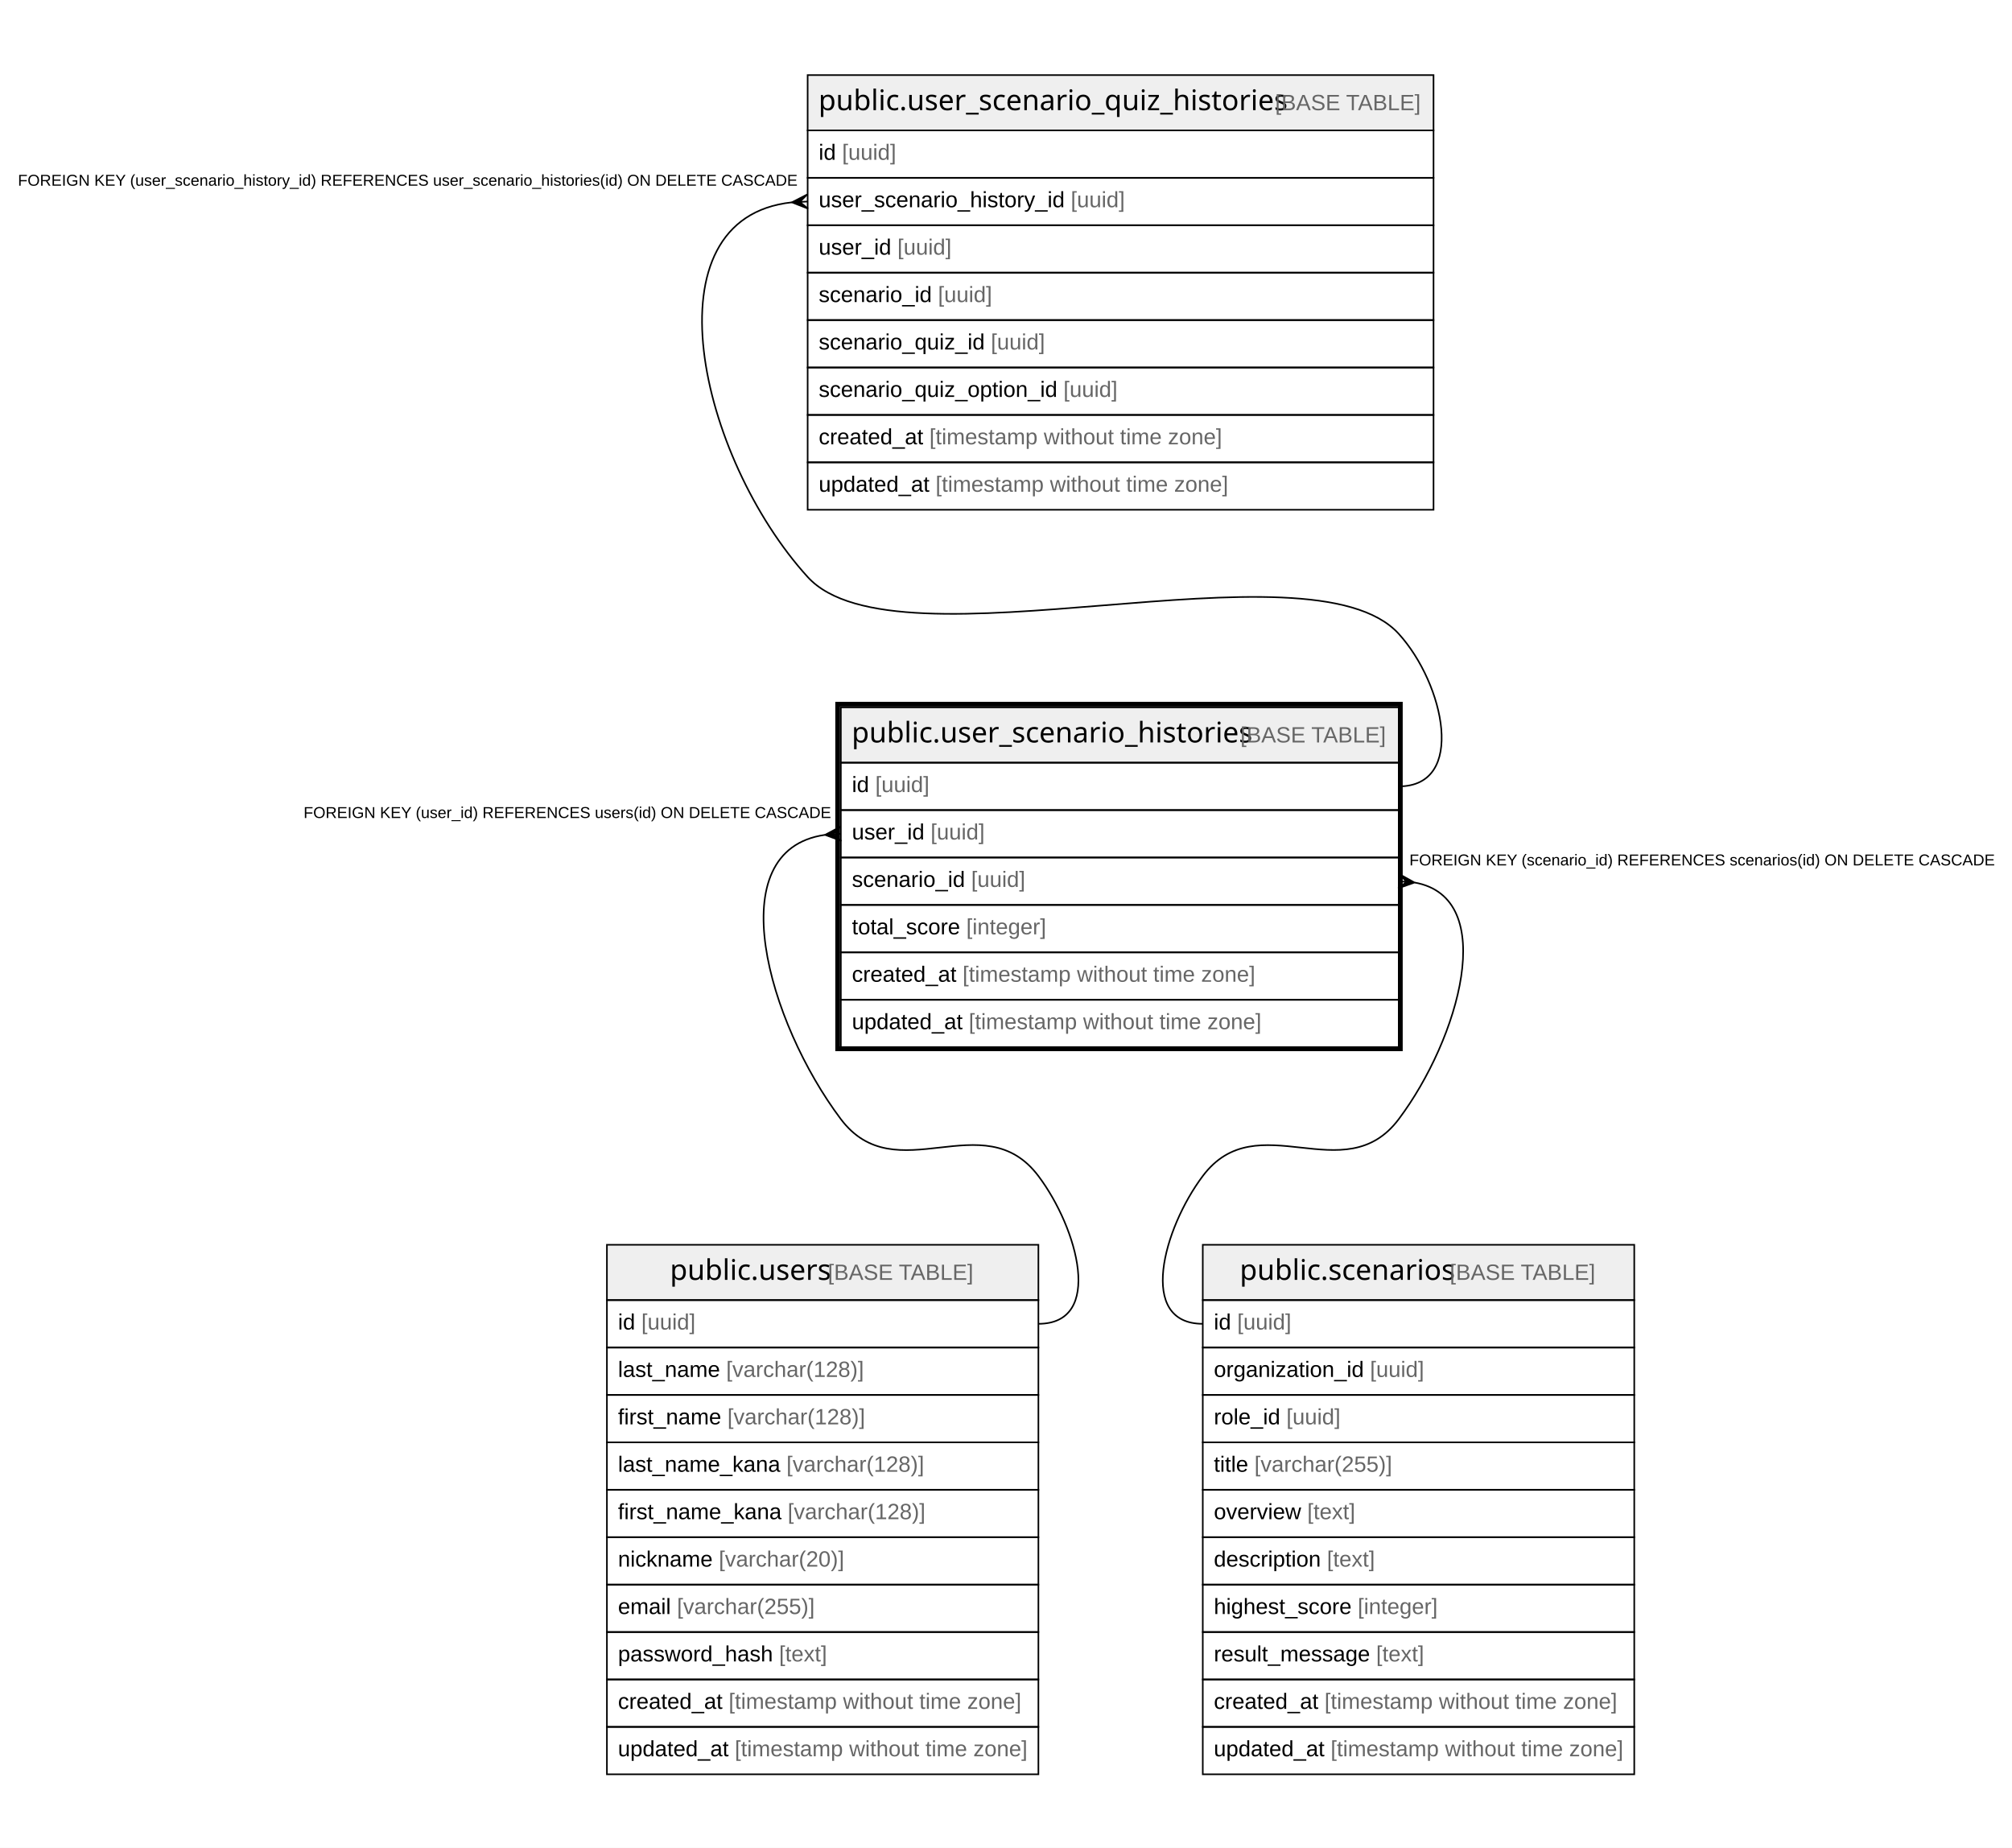
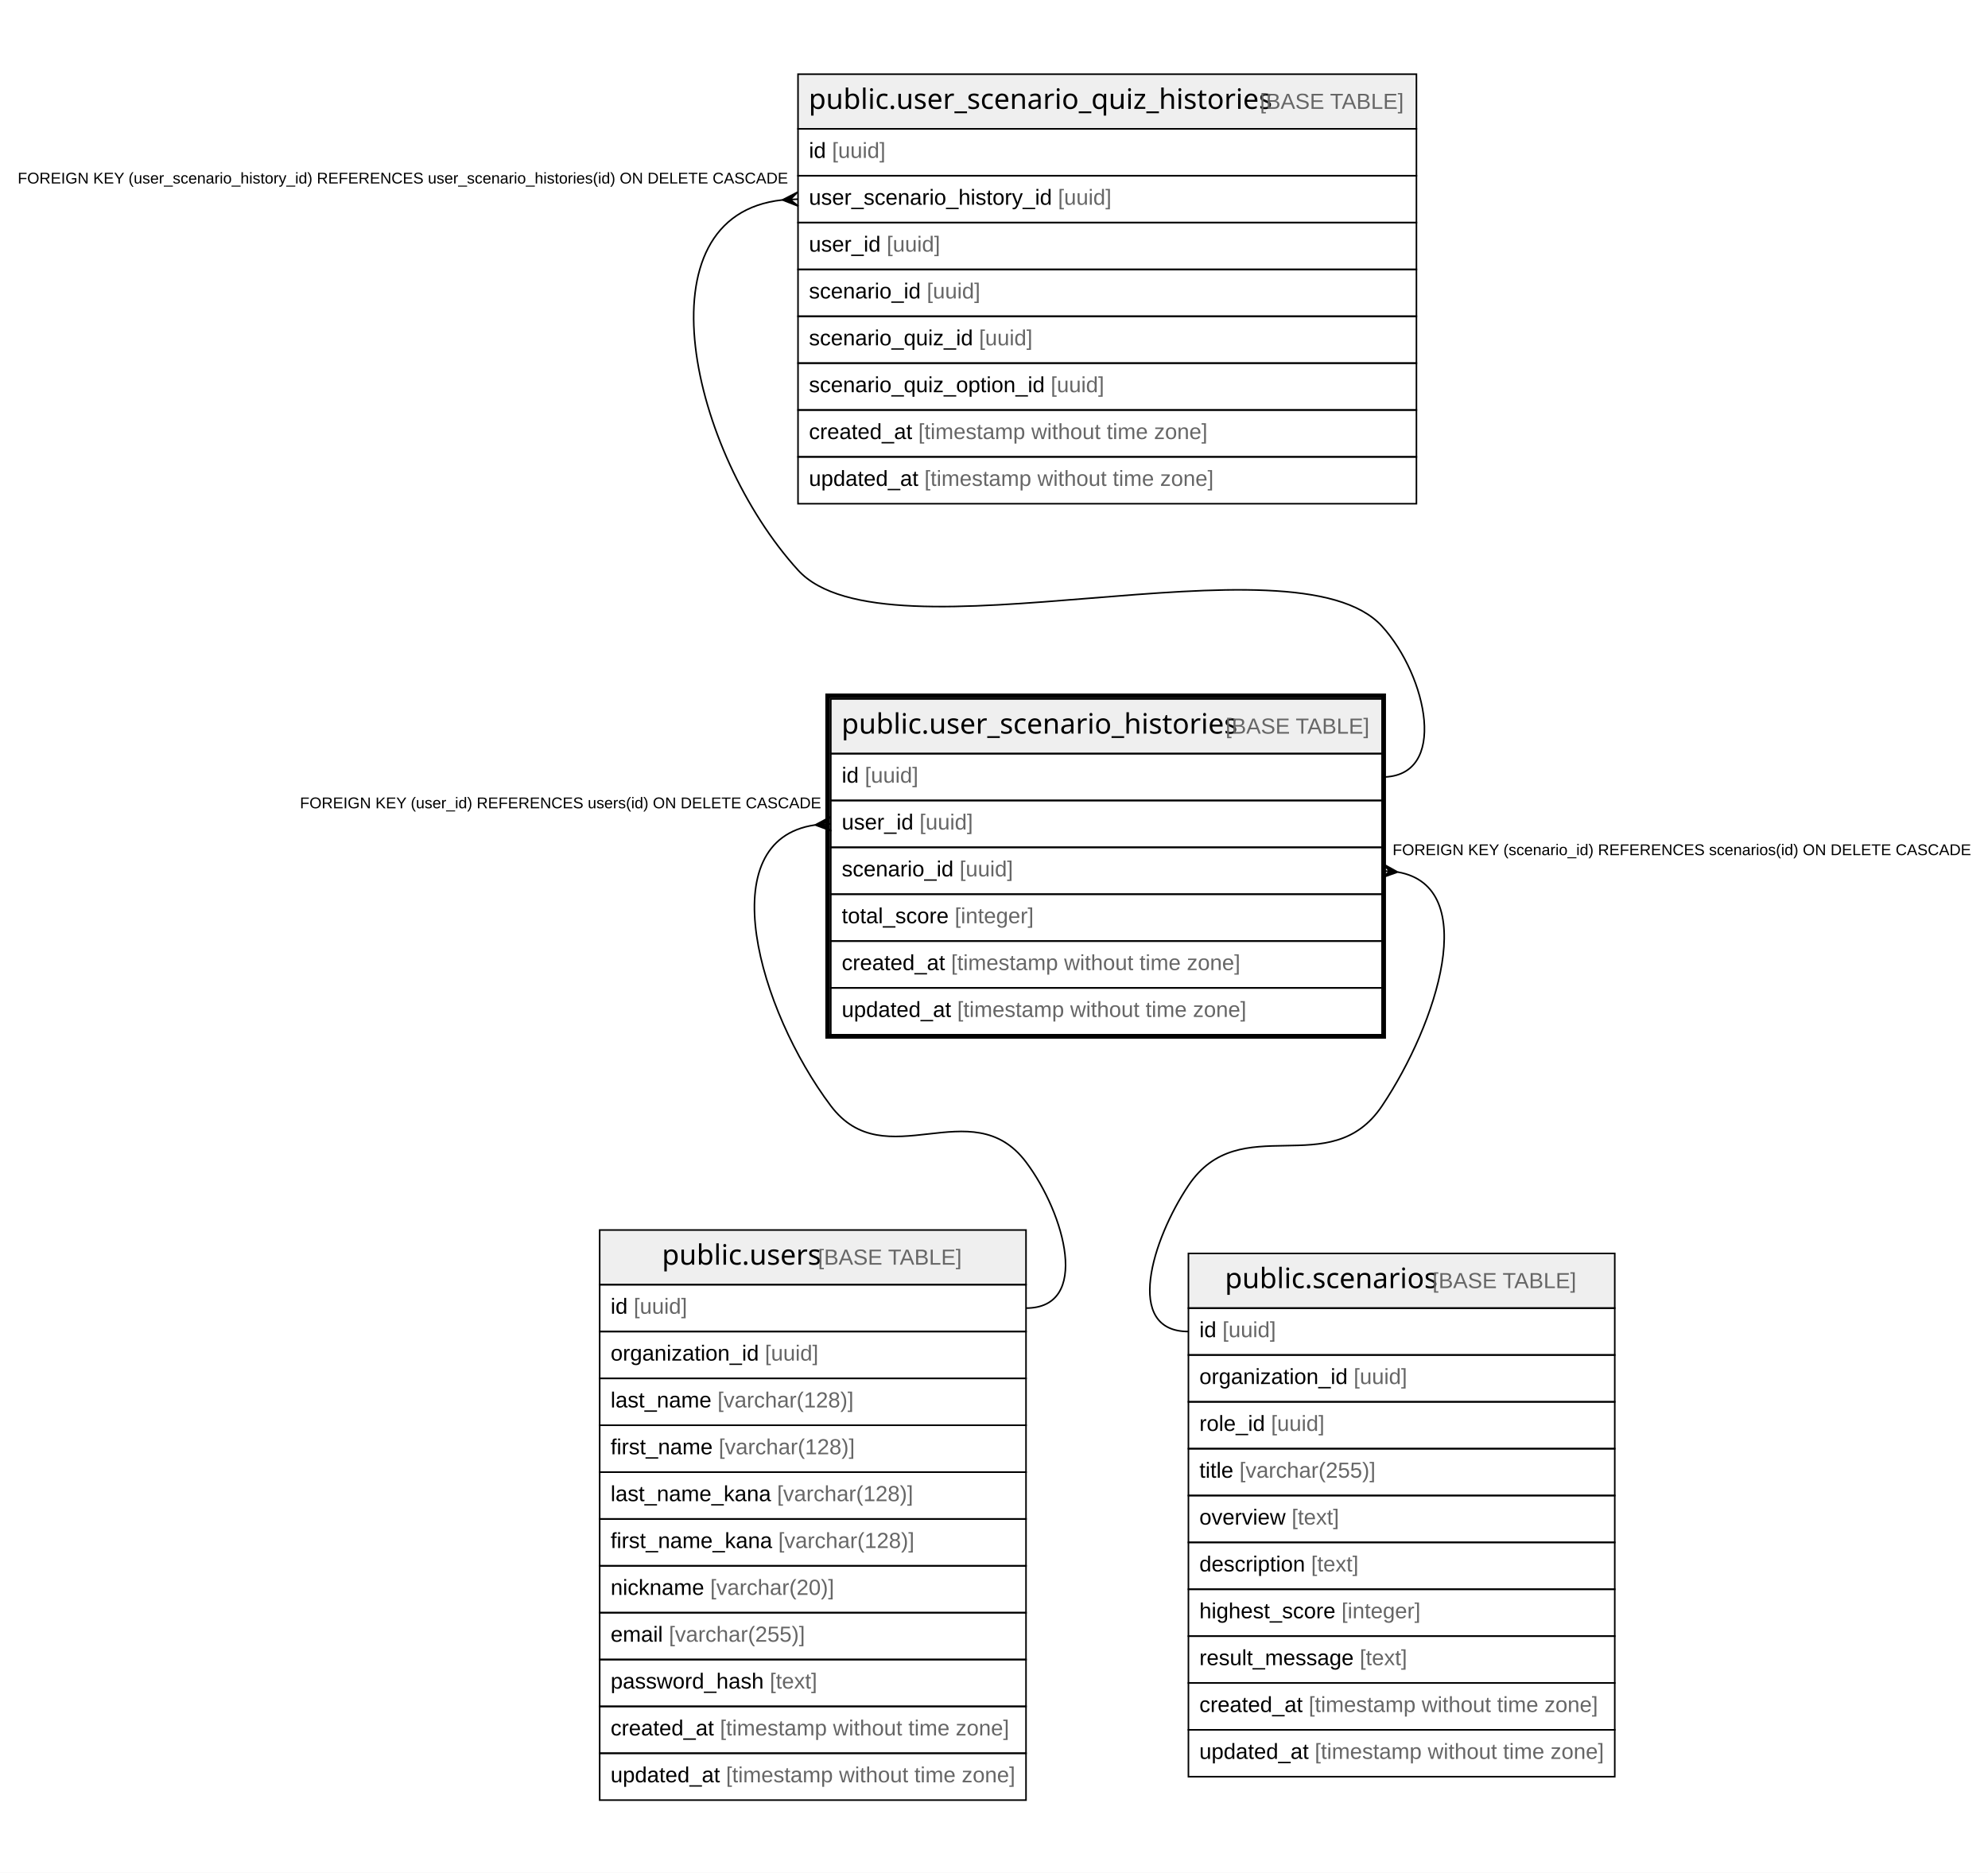
- <svg xmlns="http://www.w3.org/2000/svg" width="1273pt" height="1169pt" viewBox="0.00 0.00 1273.00 1169.00">
-   <g id="graph0" class="graph" transform="scale(1 1) rotate(0) translate(4 1165)">
-     <polygon fill="#ffffff" stroke="transparent" points="-4,4 -4,-1165 1269,-1165 1269,4 -4,4" />
+ <svg xmlns="http://www.w3.org/2000/svg" width="1273pt" height="1199pt" viewBox="0.00 0.00 1273.00 1199.00">
+   <g id="graph0" class="graph" transform="scale(1 1) rotate(0) translate(4 1195)">
+     <polygon fill="#ffffff" stroke="transparent" points="-4,4 -4,-1195 1269,-1195 1269,4 -4,4" />
    <g id="node1" class="node">
-       <polygon fill="#efefef" stroke="transparent" points="528,-682.5 528,-717.5 881,-717.5 881,-682.5 528,-682.5" />
-       <polygon fill="none" stroke="#000000" points="528,-682.5 528,-717.5 881,-717.5 881,-682.5 528,-682.5" />
-       <text text-anchor="start" x="534.854" y="-695.3" font-family="Arial Bold" font-size="18.00" fill="#000000">public.user_scenario_histories</text>
-       <text text-anchor="start" x="776.893" y="-695.3" font-family="Arial" font-size="14.00" fill="#000000"> </text>
-       <text text-anchor="start" x="780.783" y="-695.3" font-family="Arial" font-size="14.00" fill="#666666">[BASE TABLE]</text>
+       <polygon fill="#efefef" stroke="transparent" points="528,-712.5 528,-747.5 881,-747.5 881,-712.5 528,-712.5" />
+       <polygon fill="none" stroke="#000000" points="528,-712.5 528,-747.5 881,-747.5 881,-712.5 528,-712.5" />
+       <text text-anchor="start" x="534.854" y="-725.3" font-family="Arial Bold" font-size="18.00" fill="#000000">public.user_scenario_histories</text>
+       <text text-anchor="start" x="776.893" y="-725.3" font-family="Arial" font-size="14.00" fill="#000000"> </text>
+       <text text-anchor="start" x="780.783" y="-725.3" font-family="Arial" font-size="14.00" fill="#666666">[BASE TABLE]</text>
+       <polygon fill="none" stroke="#000000" points="528,-682.5 528,-712.5 881,-712.5 881,-682.5 528,-682.5" />
+       <text text-anchor="start" x="535" y="-693.9" font-family="Arial" font-size="14.00" fill="#000000">id </text>
+       <text text-anchor="start" x="549.78" y="-693.9" font-family="Arial" font-size="14.00" fill="#666666">[uuid]</text>
      <polygon fill="none" stroke="#000000" points="528,-652.5 528,-682.5 881,-682.5 881,-652.5 528,-652.5" />
-       <text text-anchor="start" x="535" y="-663.9" font-family="Arial" font-size="14.00" fill="#000000">id </text>
-       <text text-anchor="start" x="549.78" y="-663.9" font-family="Arial" font-size="14.00" fill="#666666">[uuid]</text>
+       <text text-anchor="start" x="535" y="-663.9" font-family="Arial" font-size="14.00" fill="#000000">user_id </text>
+       <text text-anchor="start" x="584.788" y="-663.9" font-family="Arial" font-size="14.00" fill="#666666">[uuid]</text>
      <polygon fill="none" stroke="#000000" points="528,-622.5 528,-652.5 881,-652.5 881,-622.5 528,-622.5" />
-       <text text-anchor="start" x="535" y="-633.9" font-family="Arial" font-size="14.00" fill="#000000">user_id </text>
-       <text text-anchor="start" x="584.788" y="-633.9" font-family="Arial" font-size="14.00" fill="#666666">[uuid]</text>
+       <text text-anchor="start" x="535" y="-633.9" font-family="Arial" font-size="14.00" fill="#000000">scenario_id </text>
+       <text text-anchor="start" x="610.46" y="-633.9" font-family="Arial" font-size="14.00" fill="#666666">[uuid]</text>
      <polygon fill="none" stroke="#000000" points="528,-592.5 528,-622.5 881,-622.5 881,-592.5 528,-592.5" />
-       <text text-anchor="start" x="535" y="-603.9" font-family="Arial" font-size="14.00" fill="#000000">scenario_id </text>
-       <text text-anchor="start" x="610.46" y="-603.9" font-family="Arial" font-size="14.00" fill="#666666">[uuid]</text>
+       <text text-anchor="start" x="535" y="-603.9" font-family="Arial" font-size="14.00" fill="#000000">total_score </text>
+       <text text-anchor="start" x="607.352" y="-603.9" font-family="Arial" font-size="14.00" fill="#666666">[integer]</text>
      <polygon fill="none" stroke="#000000" points="528,-562.5 528,-592.5 881,-592.5 881,-562.5 528,-562.5" />
-       <text text-anchor="start" x="535" y="-573.9" font-family="Arial" font-size="14.00" fill="#000000">total_score </text>
-       <text text-anchor="start" x="607.352" y="-573.9" font-family="Arial" font-size="14.00" fill="#666666">[integer]</text>
+       <text text-anchor="start" x="535" y="-573.9" font-family="Arial" font-size="14.00" fill="#000000">created_at </text>
+       <text text-anchor="start" x="605.028" y="-573.9" font-family="Arial" font-size="14.00" fill="#666666">[timestamp without time zone]</text>
      <polygon fill="none" stroke="#000000" points="528,-532.5 528,-562.5 881,-562.5 881,-532.5 528,-532.5" />
-       <text text-anchor="start" x="535" y="-543.9" font-family="Arial" font-size="14.00" fill="#000000">created_at </text>
-       <text text-anchor="start" x="605.028" y="-543.9" font-family="Arial" font-size="14.00" fill="#666666">[timestamp without time zone]</text>
-       <polygon fill="none" stroke="#000000" points="528,-502.5 528,-532.5 881,-532.5 881,-502.5 528,-502.5" />
-       <text text-anchor="start" x="535" y="-513.9" font-family="Arial" font-size="14.00" fill="#000000">updated_at </text>
-       <text text-anchor="start" x="608.933" y="-513.9" font-family="Arial" font-size="14.00" fill="#666666">[timestamp without time zone]</text>
-       <polygon fill="none" stroke="#000000" stroke-width="3" points="526,-501.5 526,-719.5 882,-719.5 882,-501.5 526,-501.5" />
+       <text text-anchor="start" x="535" y="-543.9" font-family="Arial" font-size="14.00" fill="#000000">updated_at </text>
+       <text text-anchor="start" x="608.933" y="-543.9" font-family="Arial" font-size="14.00" fill="#666666">[timestamp without time zone]</text>
+       <polygon fill="none" stroke="#000000" stroke-width="3" points="526,-531.5 526,-749.5 882,-749.5 882,-531.5 526,-531.5" />
    </g>
    <g id="node3" class="node">
-       <polygon fill="#efefef" stroke="transparent" points="380,-342.5 380,-377.5 653,-377.5 653,-342.5 380,-342.5" />
-       <polygon fill="none" stroke="#000000" points="380,-342.5 380,-377.5 653,-377.5 653,-342.5 380,-342.5" />
-       <text text-anchor="start" x="419.866" y="-355.3" font-family="Arial Bold" font-size="18.00" fill="#000000">public.users</text>
-       <text text-anchor="start" x="515.88" y="-355.3" font-family="Arial" font-size="14.00" fill="#000000"> </text>
-       <text text-anchor="start" x="519.771" y="-355.3" font-family="Arial" font-size="14.00" fill="#666666">[BASE TABLE]</text>
+       <polygon fill="#efefef" stroke="transparent" points="380,-372.5 380,-407.5 653,-407.5 653,-372.5 380,-372.5" />
+       <polygon fill="none" stroke="#000000" points="380,-372.5 380,-407.5 653,-407.5 653,-372.5 380,-372.5" />
+       <text text-anchor="start" x="419.866" y="-385.3" font-family="Arial Bold" font-size="18.00" fill="#000000">public.users</text>
+       <text text-anchor="start" x="515.88" y="-385.3" font-family="Arial" font-size="14.00" fill="#000000"> </text>
+       <text text-anchor="start" x="519.771" y="-385.3" font-family="Arial" font-size="14.00" fill="#666666">[BASE TABLE]</text>
+       <polygon fill="none" stroke="#000000" points="380,-342.5 380,-372.5 653,-372.5 653,-342.5 380,-342.5" />
+       <text text-anchor="start" x="387" y="-353.9" font-family="Arial" font-size="14.00" fill="#000000">id </text>
+       <text text-anchor="start" x="401.78" y="-353.9" font-family="Arial" font-size="14.00" fill="#666666">[uuid]</text>
      <polygon fill="none" stroke="#000000" points="380,-312.5 380,-342.5 653,-342.5 653,-312.5 380,-312.5" />
-       <text text-anchor="start" x="387" y="-323.9" font-family="Arial" font-size="14.00" fill="#000000">id </text>
-       <text text-anchor="start" x="401.78" y="-323.9" font-family="Arial" font-size="14.00" fill="#666666">[uuid]</text>
+       <text text-anchor="start" x="387" y="-323.9" font-family="Arial" font-size="14.00" fill="#000000">organization_id </text>
+       <text text-anchor="start" x="485.805" y="-323.9" font-family="Arial" font-size="14.00" fill="#666666">[uuid]</text>
      <polygon fill="none" stroke="#000000" points="380,-282.5 380,-312.5 653,-312.5 653,-282.5 380,-282.5" />
      <text text-anchor="start" x="387" y="-293.9" font-family="Arial" font-size="14.00" fill="#000000">last_name </text>
      <text text-anchor="start" x="455.461" y="-293.9" font-family="Arial" font-size="14.00" fill="#666666">[varchar(128)]</text>
      <polygon fill="none" stroke="#000000" points="380,-252.5 380,-282.5 653,-282.5 653,-252.5 380,-252.5" />
      <text text-anchor="start" x="387" y="-263.9" font-family="Arial" font-size="14.00" fill="#000000">first_name </text>
      <text text-anchor="start" x="456.23" y="-263.9" font-family="Arial" font-size="14.00" fill="#666666">[varchar(128)]</text>
      <polygon fill="none" stroke="#000000" points="380,-222.5 380,-252.5 653,-252.5 653,-222.5 380,-222.5" />
      <text text-anchor="start" x="387" y="-233.9" font-family="Arial" font-size="14.00" fill="#000000">last_name_kana </text>
      <text text-anchor="start" x="493.592" y="-233.9" font-family="Arial" font-size="14.00" fill="#666666">[varchar(128)]</text>
      <polygon fill="none" stroke="#000000" points="380,-192.5 380,-222.5 653,-222.5 653,-192.5 380,-192.5" />
      <text text-anchor="start" x="387" y="-203.9" font-family="Arial" font-size="14.00" fill="#000000">first_name_kana </text>
      <text text-anchor="start" x="494.36" y="-203.9" font-family="Arial" font-size="14.00" fill="#666666">[varchar(128)]</text>
      <polygon fill="none" stroke="#000000" points="380,-162.5 380,-192.5 653,-192.5 653,-162.5 380,-162.5" />
      <text text-anchor="start" x="387" y="-173.9" font-family="Arial" font-size="14.00" fill="#000000">nickname </text>
      <text text-anchor="start" x="450.788" y="-173.9" font-family="Arial" font-size="14.00" fill="#666666">[varchar(20)]</text>
      <polygon fill="none" stroke="#000000" points="380,-132.5 380,-162.5 653,-162.5 653,-132.5 380,-132.5" />
      <text text-anchor="start" x="387" y="-143.9" font-family="Arial" font-size="14.00" fill="#000000">email </text>
      <text text-anchor="start" x="424.33" y="-143.9" font-family="Arial" font-size="14.00" fill="#666666">[varchar(255)]</text>
      <polygon fill="none" stroke="#000000" points="380,-102.5 380,-132.5 653,-132.5 653,-102.5 380,-102.5" />
      <text text-anchor="start" x="387" y="-113.9" font-family="Arial" font-size="14.00" fill="#000000">password_hash </text>
      <text text-anchor="start" x="488.919" y="-113.9" font-family="Arial" font-size="14.00" fill="#666666">[text]</text>
      <polygon fill="none" stroke="#000000" points="380,-72.5 380,-102.5 653,-102.5 653,-72.5 380,-72.5" />
      <text text-anchor="start" x="387" y="-83.9" font-family="Arial" font-size="14.00" fill="#000000">created_at </text>
      <text text-anchor="start" x="457.028" y="-83.9" font-family="Arial" font-size="14.00" fill="#666666">[timestamp without time zone]</text>
      <polygon fill="none" stroke="#000000" points="380,-42.5 380,-72.5 653,-72.5 653,-42.5 380,-42.5" />
      <text text-anchor="start" x="386.964" y="-53.9" font-family="Arial" font-size="14.00" fill="#000000">updated_at </text>
      <text text-anchor="start" x="460.896" y="-53.9" font-family="Arial" font-size="14.00" fill="#666666">[timestamp without time zone]</text>
    </g>
    <g id="edge2" class="edge">
-       <path fill="none" stroke="#000000" d="M517.859,-636.811C450.684,-627.147 481.925,-518.217 528,-457 562.766,-410.808 618.234,-467.192 653,-421 677.99,-387.798 694.556,-327.5 653,-327.5" />
-       <polygon fill="#000000" stroke="#000000" points="518.023,-636.822 527.695,-641.99 523.011,-637.161 528,-637.5 528,-637.5 528,-637.5 523.011,-637.161 528.305,-633.01 518.023,-636.822 518.023,-636.822" />
-       <text text-anchor="start" x="188.054" y="-647.5" font-family="Arial" font-size="10.00" fill="#000000">FOREIGN KEY (user_id) REFERENCES users(id) ON DELETE CASCADE</text>
+       <path fill="none" stroke="#000000" d="M517.859,-666.811C450.684,-657.147 481.925,-548.217 528,-487 562.766,-440.808 618.234,-497.192 653,-451 677.99,-417.798 694.556,-357.5 653,-357.5" />
+       <polygon fill="#000000" stroke="#000000" points="518.023,-666.822 527.695,-671.99 523.011,-667.161 528,-667.5 528,-667.5 528,-667.5 523.011,-667.161 528.305,-663.01 518.023,-666.822 518.023,-666.822" />
+       <text text-anchor="start" x="188.054" y="-677.5" font-family="Arial" font-size="10.00" fill="#000000">FOREIGN KEY (user_id) REFERENCES users(id) ON DELETE CASCADE</text>
    </g>
    <g id="node4" class="node">
-       <polygon fill="#efefef" stroke="transparent" points="757,-342.5 757,-377.5 1030,-377.5 1030,-342.5 757,-342.5" />
-       <polygon fill="none" stroke="#000000" points="757,-342.5 757,-377.5 1030,-377.5 1030,-342.5 757,-342.5" />
-       <text text-anchor="start" x="780.363" y="-355.3" font-family="Arial Bold" font-size="18.00" fill="#000000">public.scenarios</text>
-       <text text-anchor="start" x="909.383" y="-355.3" font-family="Arial" font-size="14.00" fill="#000000"> </text>
-       <text text-anchor="start" x="913.274" y="-355.3" font-family="Arial" font-size="14.00" fill="#666666">[BASE TABLE]</text>
-       <polygon fill="none" stroke="#000000" points="757,-312.5 757,-342.5 1030,-342.5 1030,-312.5 757,-312.5" />
-       <text text-anchor="start" x="764" y="-323.9" font-family="Arial" font-size="14.00" fill="#000000">id </text>
-       <text text-anchor="start" x="778.78" y="-323.9" font-family="Arial" font-size="14.00" fill="#666666">[uuid]</text>
-       <polygon fill="none" stroke="#000000" points="757,-282.5 757,-312.5 1030,-312.5 1030,-282.5 757,-282.5" />
-       <text text-anchor="start" x="764" y="-293.9" font-family="Arial" font-size="14.00" fill="#000000">organization_id </text>
-       <text text-anchor="start" x="862.805" y="-293.9" font-family="Arial" font-size="14.00" fill="#666666">[uuid]</text>
-       <polygon fill="none" stroke="#000000" points="757,-252.5 757,-282.5 1030,-282.5 1030,-252.5 757,-252.5" />
-       <text text-anchor="start" x="764" y="-263.9" font-family="Arial" font-size="14.00" fill="#000000">role_id </text>
-       <text text-anchor="start" x="809.895" y="-263.9" font-family="Arial" font-size="14.00" fill="#666666">[uuid]</text>
-       <polygon fill="none" stroke="#000000" points="757,-222.5 757,-252.5 1030,-252.5 1030,-222.5 757,-222.5" />
-       <text text-anchor="start" x="764" y="-233.9" font-family="Arial" font-size="14.00" fill="#000000">title </text>
-       <text text-anchor="start" x="789.668" y="-233.9" font-family="Arial" font-size="14.00" fill="#666666">[varchar(255)]</text>
-       <polygon fill="none" stroke="#000000" points="757,-192.5 757,-222.5 1030,-222.5 1030,-192.5 757,-192.5" />
-       <text text-anchor="start" x="764" y="-203.9" font-family="Arial" font-size="14.00" fill="#000000">overview </text>
-       <text text-anchor="start" x="823.112" y="-203.9" font-family="Arial" font-size="14.00" fill="#666666">[text]</text>
-       <polygon fill="none" stroke="#000000" points="757,-162.5 757,-192.5 1030,-192.5 1030,-162.5 757,-162.5" />
-       <text text-anchor="start" x="764" y="-173.9" font-family="Arial" font-size="14.00" fill="#000000">description </text>
-       <text text-anchor="start" x="835.568" y="-173.9" font-family="Arial" font-size="14.00" fill="#666666">[text]</text>
-       <polygon fill="none" stroke="#000000" points="757,-132.5 757,-162.5 1030,-162.5 1030,-132.5 757,-132.5" />
-       <text text-anchor="start" x="764" y="-143.9" font-family="Arial" font-size="14.00" fill="#000000">highest_score </text>
-       <text text-anchor="start" x="855.027" y="-143.9" font-family="Arial" font-size="14.00" fill="#666666">[integer]</text>
-       <polygon fill="none" stroke="#000000" points="757,-102.5 757,-132.5 1030,-132.5 1030,-102.5 757,-102.5" />
-       <text text-anchor="start" x="764" y="-113.9" font-family="Arial" font-size="14.00" fill="#000000">result_message </text>
-       <text text-anchor="start" x="866.687" y="-113.9" font-family="Arial" font-size="14.00" fill="#666666">[text]</text>
-       <polygon fill="none" stroke="#000000" points="757,-72.5 757,-102.5 1030,-102.5 1030,-72.5 757,-72.5" />
-       <text text-anchor="start" x="764" y="-83.9" font-family="Arial" font-size="14.00" fill="#000000">created_at </text>
-       <text text-anchor="start" x="834.028" y="-83.9" font-family="Arial" font-size="14.00" fill="#666666">[timestamp without time zone]</text>
-       <polygon fill="none" stroke="#000000" points="757,-42.5 757,-72.5 1030,-72.5 1030,-42.5 757,-42.5" />
-       <text text-anchor="start" x="763.964" y="-53.9" font-family="Arial" font-size="14.00" fill="#000000">updated_at </text>
-       <text text-anchor="start" x="837.896" y="-53.9" font-family="Arial" font-size="14.00" fill="#666666">[timestamp without time zone]</text>
+       <polygon fill="#efefef" stroke="transparent" points="757,-357.5 757,-392.5 1030,-392.5 1030,-357.5 757,-357.5" />
+       <polygon fill="none" stroke="#000000" points="757,-357.5 757,-392.5 1030,-392.5 1030,-357.5 757,-357.5" />
+       <text text-anchor="start" x="780.363" y="-370.3" font-family="Arial Bold" font-size="18.00" fill="#000000">public.scenarios</text>
+       <text text-anchor="start" x="909.383" y="-370.3" font-family="Arial" font-size="14.00" fill="#000000"> </text>
+       <text text-anchor="start" x="913.274" y="-370.3" font-family="Arial" font-size="14.00" fill="#666666">[BASE TABLE]</text>
+       <polygon fill="none" stroke="#000000" points="757,-327.5 757,-357.5 1030,-357.5 1030,-327.5 757,-327.5" />
+       <text text-anchor="start" x="764" y="-338.9" font-family="Arial" font-size="14.00" fill="#000000">id </text>
+       <text text-anchor="start" x="778.78" y="-338.9" font-family="Arial" font-size="14.00" fill="#666666">[uuid]</text>
+       <polygon fill="none" stroke="#000000" points="757,-297.5 757,-327.5 1030,-327.5 1030,-297.5 757,-297.5" />
+       <text text-anchor="start" x="764" y="-308.9" font-family="Arial" font-size="14.00" fill="#000000">organization_id </text>
+       <text text-anchor="start" x="862.805" y="-308.9" font-family="Arial" font-size="14.00" fill="#666666">[uuid]</text>
+       <polygon fill="none" stroke="#000000" points="757,-267.5 757,-297.5 1030,-297.5 1030,-267.5 757,-267.5" />
+       <text text-anchor="start" x="764" y="-278.9" font-family="Arial" font-size="14.00" fill="#000000">role_id </text>
+       <text text-anchor="start" x="809.895" y="-278.9" font-family="Arial" font-size="14.00" fill="#666666">[uuid]</text>
+       <polygon fill="none" stroke="#000000" points="757,-237.5 757,-267.5 1030,-267.5 1030,-237.5 757,-237.5" />
+       <text text-anchor="start" x="764" y="-248.9" font-family="Arial" font-size="14.00" fill="#000000">title </text>
+       <text text-anchor="start" x="789.668" y="-248.9" font-family="Arial" font-size="14.00" fill="#666666">[varchar(255)]</text>
+       <polygon fill="none" stroke="#000000" points="757,-207.5 757,-237.5 1030,-237.5 1030,-207.5 757,-207.5" />
+       <text text-anchor="start" x="764" y="-218.9" font-family="Arial" font-size="14.00" fill="#000000">overview </text>
+       <text text-anchor="start" x="823.112" y="-218.9" font-family="Arial" font-size="14.00" fill="#666666">[text]</text>
+       <polygon fill="none" stroke="#000000" points="757,-177.5 757,-207.5 1030,-207.5 1030,-177.5 757,-177.5" />
+       <text text-anchor="start" x="764" y="-188.9" font-family="Arial" font-size="14.00" fill="#000000">description </text>
+       <text text-anchor="start" x="835.568" y="-188.9" font-family="Arial" font-size="14.00" fill="#666666">[text]</text>
+       <polygon fill="none" stroke="#000000" points="757,-147.5 757,-177.5 1030,-177.5 1030,-147.5 757,-147.5" />
+       <text text-anchor="start" x="764" y="-158.9" font-family="Arial" font-size="14.00" fill="#000000">highest_score </text>
+       <text text-anchor="start" x="855.027" y="-158.9" font-family="Arial" font-size="14.00" fill="#666666">[integer]</text>
+       <polygon fill="none" stroke="#000000" points="757,-117.5 757,-147.5 1030,-147.5 1030,-117.5 757,-117.5" />
+       <text text-anchor="start" x="764" y="-128.9" font-family="Arial" font-size="14.00" fill="#000000">result_message </text>
+       <text text-anchor="start" x="866.687" y="-128.9" font-family="Arial" font-size="14.00" fill="#666666">[text]</text>
+       <polygon fill="none" stroke="#000000" points="757,-87.5 757,-117.5 1030,-117.5 1030,-87.5 757,-87.5" />
+       <text text-anchor="start" x="764" y="-98.9" font-family="Arial" font-size="14.00" fill="#000000">created_at </text>
+       <text text-anchor="start" x="834.028" y="-98.9" font-family="Arial" font-size="14.00" fill="#666666">[timestamp without time zone]</text>
+       <polygon fill="none" stroke="#000000" points="757,-57.5 757,-87.5 1030,-87.5 1030,-57.5 757,-57.5" />
+       <text text-anchor="start" x="763.964" y="-68.9" font-family="Arial" font-size="14.00" fill="#000000">updated_at </text>
+       <text text-anchor="start" x="837.896" y="-68.9" font-family="Arial" font-size="14.00" fill="#666666">[timestamp without time zone]</text>
    </g>
    <g id="edge3" class="edge">
-       <path fill="none" stroke="#000000" d="M891.147,-606.653C944.926,-597.019 918.97,-507.561 881,-457 846.539,-411.112 791.461,-466.888 757,-421 732.046,-387.771 715.444,-327.5 757,-327.5" />
-       <polygon fill="#000000" stroke="#000000" points="890.965,-606.668 880.625,-603.016 885.983,-607.084 881,-607.5 881,-607.5 881,-607.5 885.983,-607.084 881.375,-611.984 890.965,-606.668 890.965,-606.668" />
-       <text text-anchor="start" x="887.716" y="-617.5" font-family="Arial" font-size="10.00" fill="#000000">FOREIGN KEY (scenario_id) REFERENCES scenarios(id) ON DELETE CASCADE</text>
+       <path fill="none" stroke="#000000" d="M891.122,-636.67C944.622,-627.235 916.195,-539.531 881,-487 847.832,-437.494 790.168,-485.506 757,-436 733.87,-401.477 715.444,-342.5 757,-342.5" />
+       <polygon fill="#000000" stroke="#000000" points="890.967,-636.683 880.632,-633.015 885.983,-637.091 881,-637.5 881,-637.5 881,-637.5 885.983,-637.091 881.368,-641.985 890.967,-636.683 890.967,-636.683" />
+       <text text-anchor="start" x="887.716" y="-647.5" font-family="Arial" font-size="10.00" fill="#000000">FOREIGN KEY (scenario_id) REFERENCES scenarios(id) ON DELETE CASCADE</text>
    </g>
    <g id="node2" class="node">
-       <polygon fill="#efefef" stroke="transparent" points="507,-1082.5 507,-1117.5 903,-1117.5 903,-1082.5 507,-1082.5" />
-       <polygon fill="none" stroke="#000000" points="507,-1082.5 507,-1117.5 903,-1117.5 903,-1082.5 507,-1082.5" />
-       <text text-anchor="start" x="513.847" y="-1095.3" font-family="Arial Bold" font-size="18.00" fill="#000000">public.user_scenario_quiz_histories</text>
-       <text text-anchor="start" x="798.899" y="-1095.3" font-family="Arial" font-size="14.00" fill="#000000"> </text>
-       <text text-anchor="start" x="802.789" y="-1095.3" font-family="Arial" font-size="14.00" fill="#666666">[BASE TABLE]</text>
+       <polygon fill="#efefef" stroke="transparent" points="507,-1112.5 507,-1147.5 903,-1147.5 903,-1112.5 507,-1112.5" />
+       <polygon fill="none" stroke="#000000" points="507,-1112.5 507,-1147.5 903,-1147.5 903,-1112.5 507,-1112.5" />
+       <text text-anchor="start" x="513.847" y="-1125.3" font-family="Arial Bold" font-size="18.00" fill="#000000">public.user_scenario_quiz_histories</text>
+       <text text-anchor="start" x="798.899" y="-1125.3" font-family="Arial" font-size="14.00" fill="#000000"> </text>
+       <text text-anchor="start" x="802.789" y="-1125.3" font-family="Arial" font-size="14.00" fill="#666666">[BASE TABLE]</text>
+       <polygon fill="none" stroke="#000000" points="507,-1082.5 507,-1112.5 903,-1112.5 903,-1082.5 507,-1082.5" />
+       <text text-anchor="start" x="514" y="-1093.9" font-family="Arial" font-size="14.00" fill="#000000">id </text>
+       <text text-anchor="start" x="528.78" y="-1093.9" font-family="Arial" font-size="14.00" fill="#666666">[uuid]</text>
      <polygon fill="none" stroke="#000000" points="507,-1052.5 507,-1082.5 903,-1082.5 903,-1052.5 507,-1052.5" />
-       <text text-anchor="start" x="514" y="-1063.9" font-family="Arial" font-size="14.00" fill="#000000">id </text>
-       <text text-anchor="start" x="528.78" y="-1063.9" font-family="Arial" font-size="14.00" fill="#666666">[uuid]</text>
+       <text text-anchor="start" x="514" y="-1063.9" font-family="Arial" font-size="14.00" fill="#000000">user_scenario_history_id </text>
+       <text text-anchor="start" x="673.474" y="-1063.9" font-family="Arial" font-size="14.00" fill="#666666">[uuid]</text>
      <polygon fill="none" stroke="#000000" points="507,-1022.5 507,-1052.5 903,-1052.5 903,-1022.5 507,-1022.5" />
-       <text text-anchor="start" x="514" y="-1033.9" font-family="Arial" font-size="14.00" fill="#000000">user_scenario_history_id </text>
-       <text text-anchor="start" x="673.474" y="-1033.9" font-family="Arial" font-size="14.00" fill="#666666">[uuid]</text>
+       <text text-anchor="start" x="514" y="-1033.9" font-family="Arial" font-size="14.00" fill="#000000">user_id </text>
+       <text text-anchor="start" x="563.788" y="-1033.9" font-family="Arial" font-size="14.00" fill="#666666">[uuid]</text>
      <polygon fill="none" stroke="#000000" points="507,-992.5 507,-1022.5 903,-1022.5 903,-992.5 507,-992.5" />
-       <text text-anchor="start" x="514" y="-1003.9" font-family="Arial" font-size="14.00" fill="#000000">user_id </text>
-       <text text-anchor="start" x="563.788" y="-1003.9" font-family="Arial" font-size="14.00" fill="#666666">[uuid]</text>
+       <text text-anchor="start" x="514" y="-1003.9" font-family="Arial" font-size="14.00" fill="#000000">scenario_id </text>
+       <text text-anchor="start" x="589.46" y="-1003.9" font-family="Arial" font-size="14.00" fill="#666666">[uuid]</text>
      <polygon fill="none" stroke="#000000" points="507,-962.5 507,-992.5 903,-992.5 903,-962.5 507,-962.5" />
-       <text text-anchor="start" x="514" y="-973.9" font-family="Arial" font-size="14.00" fill="#000000">scenario_id </text>
-       <text text-anchor="start" x="589.46" y="-973.9" font-family="Arial" font-size="14.00" fill="#666666">[uuid]</text>
+       <text text-anchor="start" x="514" y="-973.9" font-family="Arial" font-size="14.00" fill="#000000">scenario_quiz_id </text>
+       <text text-anchor="start" x="622.914" y="-973.9" font-family="Arial" font-size="14.00" fill="#666666">[uuid]</text>
      <polygon fill="none" stroke="#000000" points="507,-932.5 507,-962.5 903,-962.5 903,-932.5 507,-932.5" />
-       <text text-anchor="start" x="514" y="-943.9" font-family="Arial" font-size="14.00" fill="#000000">scenario_quiz_id </text>
-       <text text-anchor="start" x="622.914" y="-943.9" font-family="Arial" font-size="14.00" fill="#666666">[uuid]</text>
+       <text text-anchor="start" x="514" y="-943.9" font-family="Arial" font-size="14.00" fill="#000000">scenario_quiz_option_id </text>
+       <text text-anchor="start" x="668.825" y="-943.9" font-family="Arial" font-size="14.00" fill="#666666">[uuid]</text>
      <polygon fill="none" stroke="#000000" points="507,-902.5 507,-932.5 903,-932.5 903,-902.5 507,-902.5" />
-       <text text-anchor="start" x="514" y="-913.9" font-family="Arial" font-size="14.00" fill="#000000">scenario_quiz_option_id </text>
-       <text text-anchor="start" x="668.825" y="-913.9" font-family="Arial" font-size="14.00" fill="#666666">[uuid]</text>
+       <text text-anchor="start" x="514" y="-913.9" font-family="Arial" font-size="14.00" fill="#000000">created_at </text>
+       <text text-anchor="start" x="584.028" y="-913.9" font-family="Arial" font-size="14.00" fill="#666666">[timestamp without time zone]</text>
      <polygon fill="none" stroke="#000000" points="507,-872.5 507,-902.5 903,-902.5 903,-872.5 507,-872.5" />
-       <text text-anchor="start" x="514" y="-883.9" font-family="Arial" font-size="14.00" fill="#000000">created_at </text>
-       <text text-anchor="start" x="584.028" y="-883.9" font-family="Arial" font-size="14.00" fill="#666666">[timestamp without time zone]</text>
-       <polygon fill="none" stroke="#000000" points="507,-842.5 507,-872.5 903,-872.5 903,-842.5 507,-842.5" />
-       <text text-anchor="start" x="514" y="-853.9" font-family="Arial" font-size="14.00" fill="#000000">updated_at </text>
-       <text text-anchor="start" x="587.933" y="-853.9" font-family="Arial" font-size="14.00" fill="#666666">[timestamp without time zone]</text>
+       <text text-anchor="start" x="514" y="-883.9" font-family="Arial" font-size="14.00" fill="#000000">updated_at </text>
+       <text text-anchor="start" x="587.933" y="-883.9" font-family="Arial" font-size="14.00" fill="#666666">[timestamp without time zone]</text>
    </g>
    <g id="edge1" class="edge">
-       <path fill="none" stroke="#000000" d="M496.945,-1036.982C403.781,-1027.007 438.383,-875.539 507,-800 563.14,-738.196 824.86,-825.804 881,-764 909.838,-732.253 923.889,-667.5 881,-667.5" />
-       <polygon fill="#000000" stroke="#000000" points="497.013,-1036.985 506.768,-1041.994 502.007,-1037.243 507,-1037.5 507,-1037.5 507,-1037.5 502.007,-1037.243 507.232,-1033.006 497.013,-1036.985 497.013,-1036.985" />
-       <text text-anchor="start" x="7.317" y="-1047.5" font-family="Arial" font-size="10.00" fill="#000000">FOREIGN KEY (user_scenario_history_id) REFERENCES user_scenario_histories(id) ON DELETE CASCADE</text>
+       <path fill="none" stroke="#000000" d="M496.945,-1066.982C403.781,-1057.007 438.383,-905.539 507,-830 563.14,-768.196 824.86,-855.804 881,-794 909.838,-762.253 923.889,-697.5 881,-697.5" />
+       <polygon fill="#000000" stroke="#000000" points="497.013,-1066.985 506.768,-1071.994 502.007,-1067.243 507,-1067.5 507,-1067.5 507,-1067.5 502.007,-1067.243 507.232,-1063.006 497.013,-1066.985 497.013,-1066.985" />
+       <text text-anchor="start" x="7.317" y="-1077.5" font-family="Arial" font-size="10.00" fill="#000000">FOREIGN KEY (user_scenario_history_id) REFERENCES user_scenario_histories(id) ON DELETE CASCADE</text>
    </g>
  </g>
</svg>
